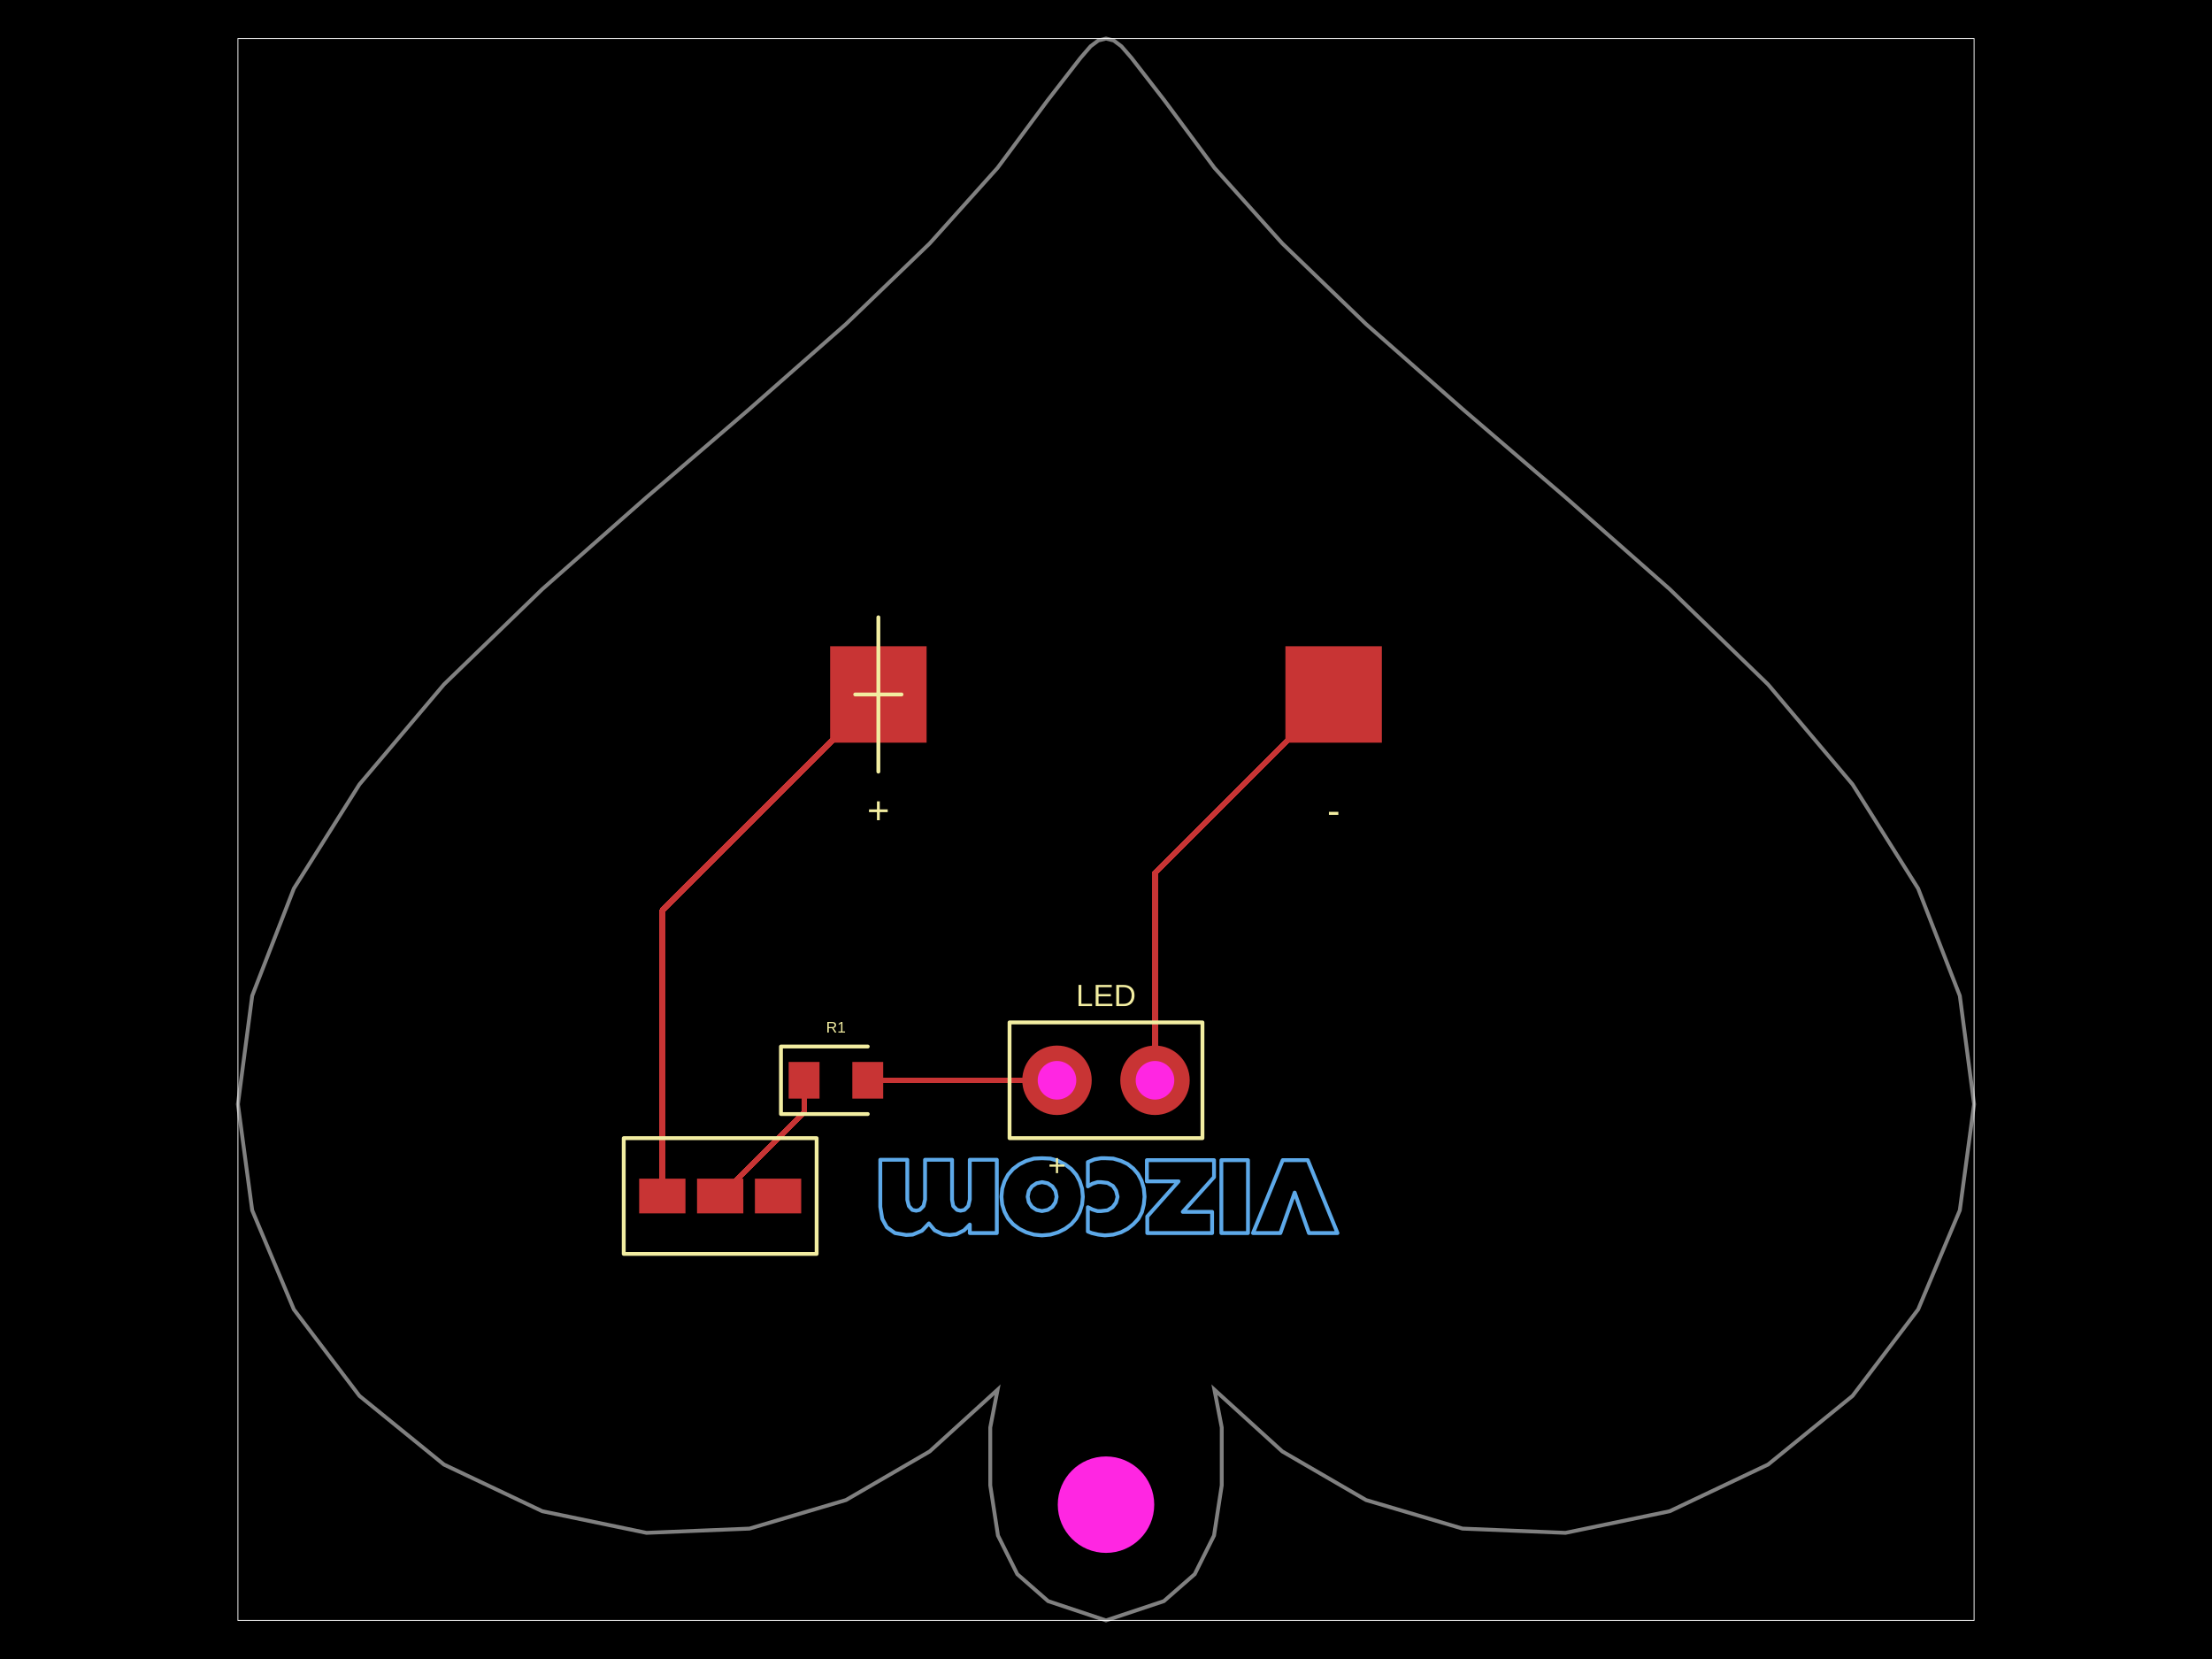
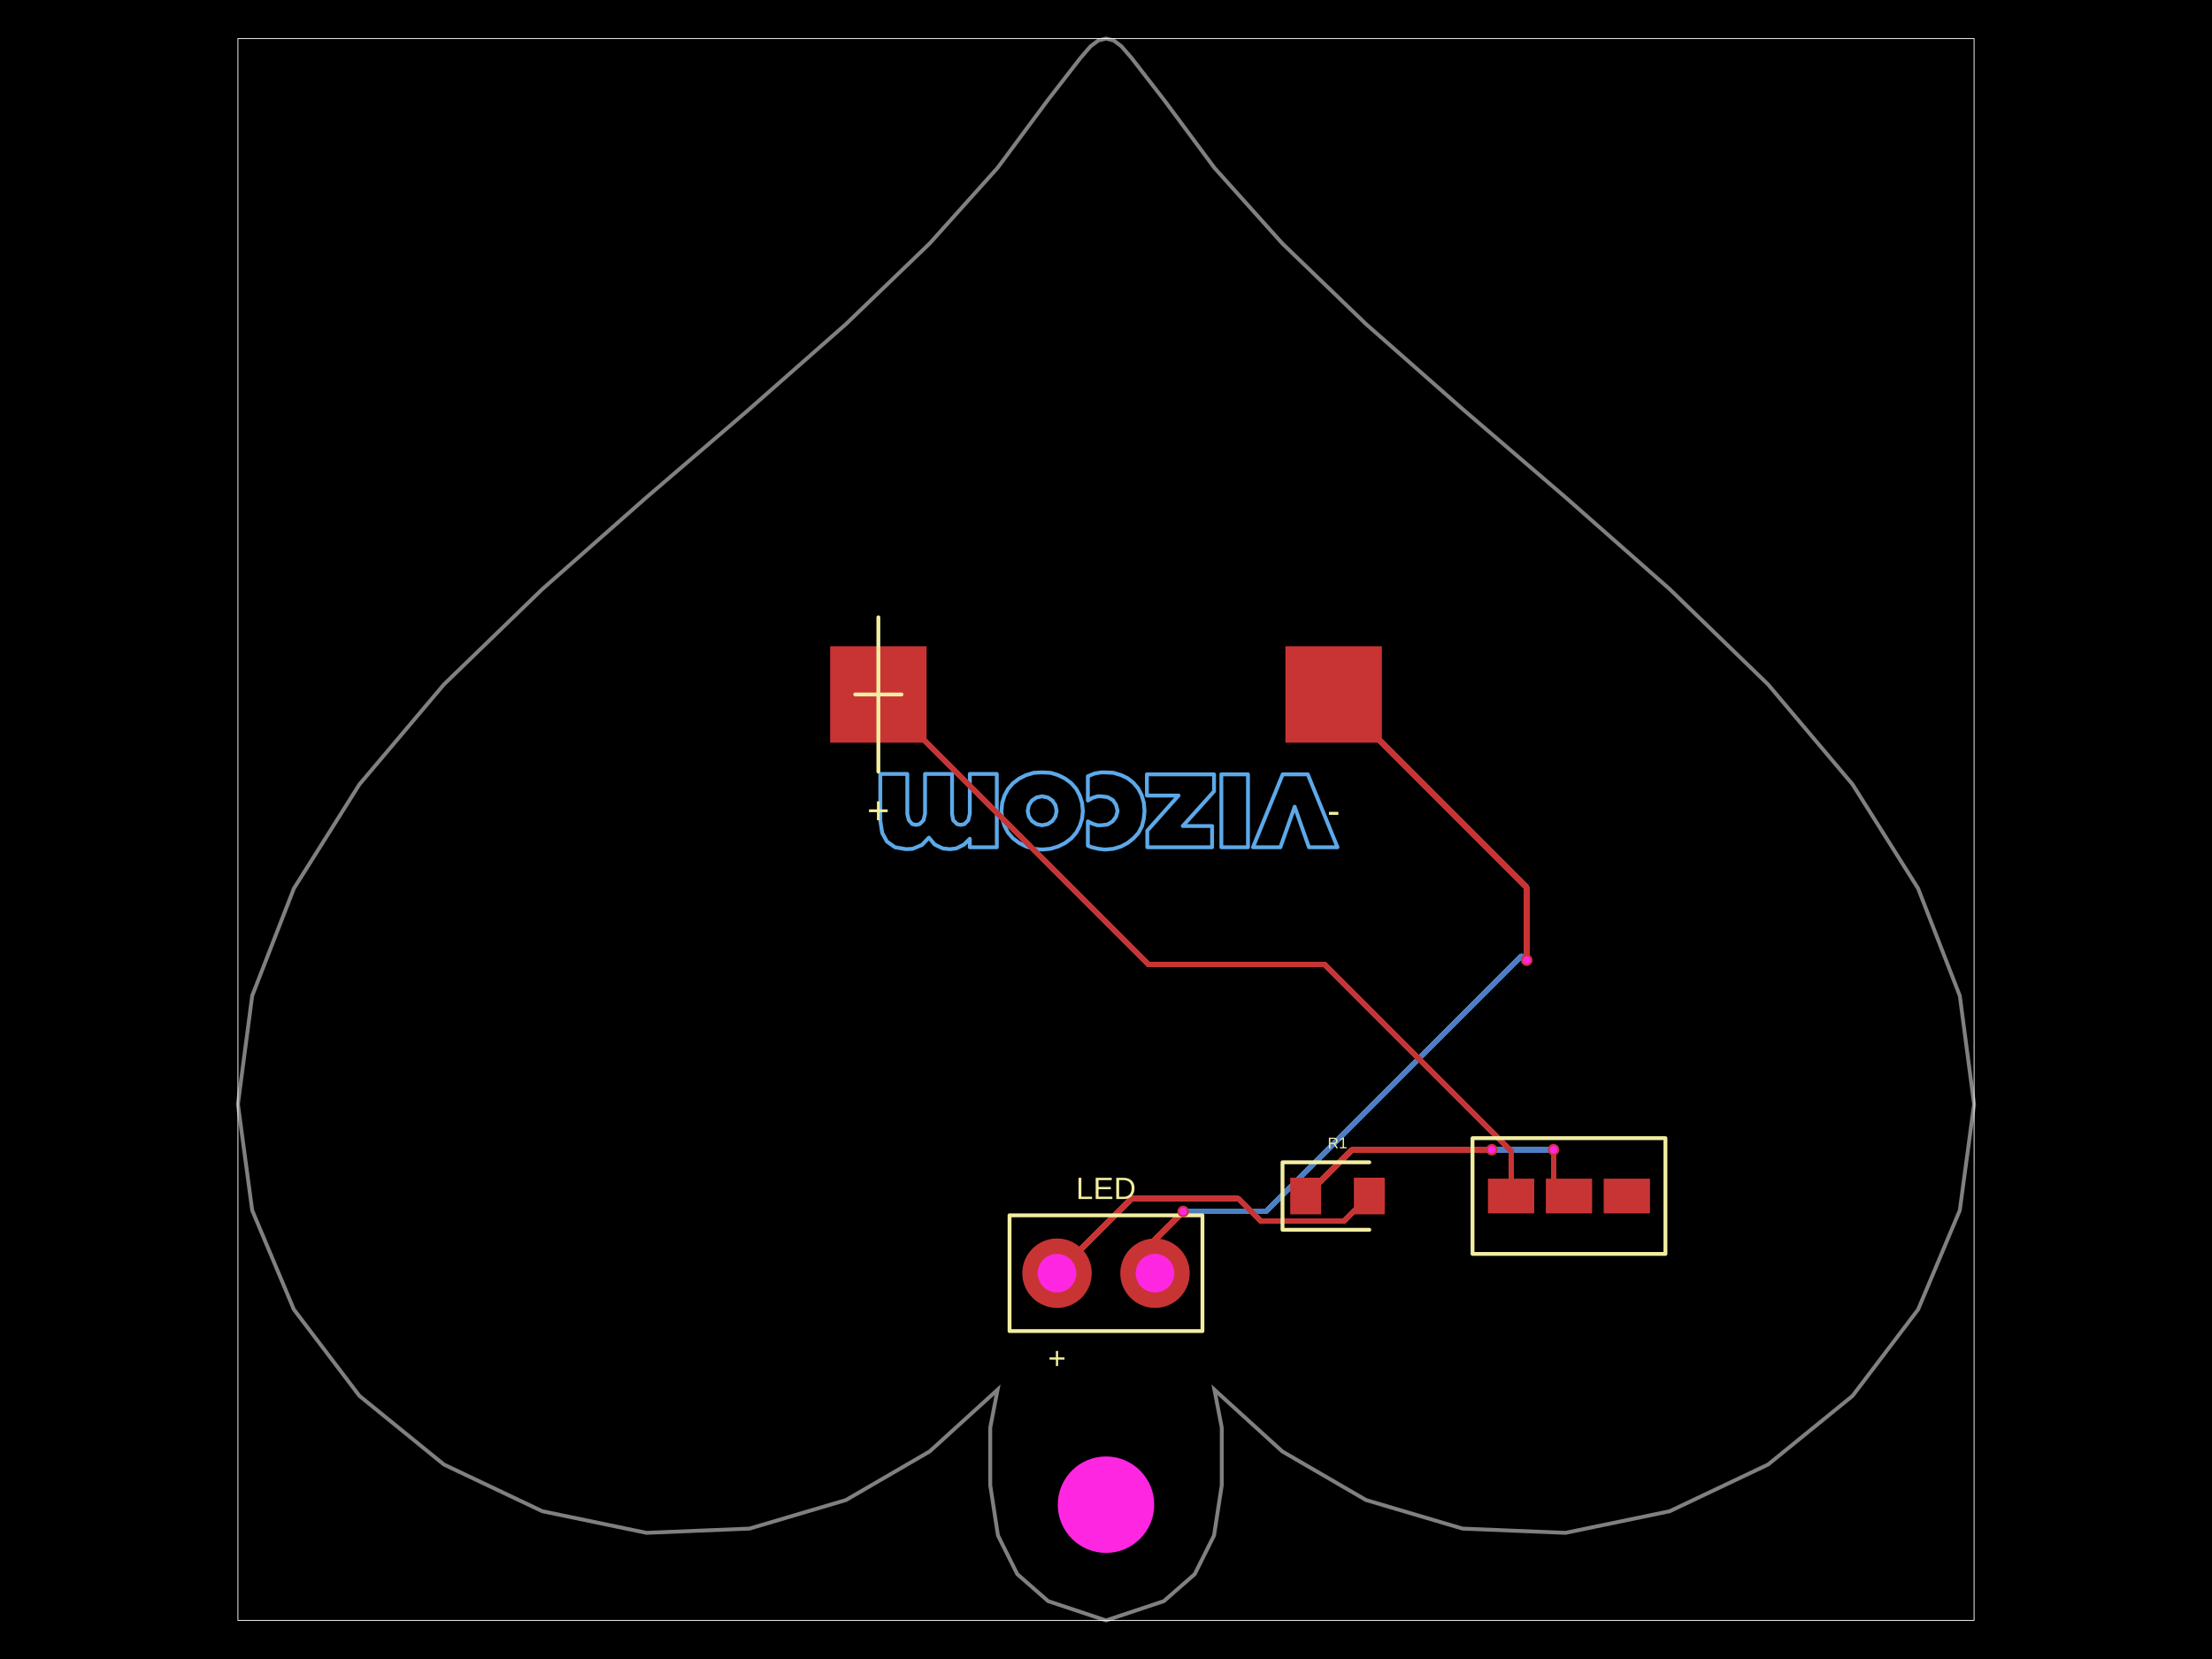
<svg xmlns="http://www.w3.org/2000/svg" width="800" height="600" data-software-used-string="@tscircuit/core@0.0.1112">
  <style />
  <rect class="boundary" x="0" y="0" fill="#000" width="800" height="600" data-type="pcb_background" data-pcb-layer="global" />
  <rect class="pcb-boundary" fill="none" stroke="#fff" stroke-width="0.3" x="86.047" y="13.953" width="627.907" height="572.093" data-type="pcb_boundary" data-pcb-layer="global" />
  <path class="pcb-board" d="M 400 586.047 L 420.93 579.07 L 432.093 569.302 L 439.07 555.349 L 441.86 537.209 L 441.86 516.279 L 439.209 502.605 L 463.767 524.93 L 494.047 542.512 L 528.93 552.837 L 566.186 554.372 L 603.86 546.558 L 639.442 529.674 L 670 504.837 L 693.721 473.581 L 708.791 437.721 L 713.953 399.349 L 708.791 360.14 L 693.721 321.349 L 670 283.674 L 639.442 247.535 L 603.86 213.07 L 566.186 179.86 L 528.93 147.907 L 494.047 117.209 L 463.767 88.047 L 439.209 60.698 L 421.209 36.419 L 409.209 20.93 L 405.581 16.744 L 402.791 14.651 L 400 13.953 L 397.209 14.651 L 394.419 16.744 L 390.791 20.93 L 378.791 36.419 L 360.791 60.698 L 336.233 88.047 L 305.953 117.209 L 271.07 147.907 L 233.814 179.86 L 196.14 213.07 L 160.558 247.535 L 130 283.674 L 106.279 321.349 L 91.209 360.14 L 86.047 399.349 L 91.209 437.721 L 106.279 473.581 L 130 504.837 L 160.558 529.674 L 196.14 546.558 L 233.814 554.372 L 271.07 552.837 L 305.953 542.512 L 336.233 524.93 L 360.791 502.605 L 358.14 516.279 L 358.14 537.209 L 360.93 555.349 L 367.907 569.302 L 379.07 579.07 Z" fill="none" stroke="rgba(255, 255, 255, 0.5)" stroke-width="1.395" data-type="pcb_board" data-pcb-layer="board" />
-   <path class="pcb-silkscreen pcb-silkscreen-bottom" d="M 472.977 419.581 L 483.721 445.953 L 473.395 445.953 L 468.233 431.302 L 463.07 445.953 L 453.163 445.953 L 463.907 419.581 L 472.977 419.581 Z" fill="none" stroke="#5da9e9" stroke-width="1.395" stroke-linecap="round" stroke-linejoin="round" data-pcb-component-id="null" data-pcb-silkscreen-path-id="pcb_silkscreen_path_5" data-type="pcb_silkscreen_path" data-pcb-layer="bottom" />
-   <path class="pcb-silkscreen pcb-silkscreen-bottom" d="M 441.721 419.581 L 451.349 419.581 L 451.349 445.953 L 441.721 445.953 L 441.721 419.581 Z" fill="none" stroke="#5da9e9" stroke-width="1.395" stroke-linecap="round" stroke-linejoin="round" data-pcb-component-id="null" data-pcb-silkscreen-path-id="pcb_silkscreen_path_6" data-type="pcb_silkscreen_path" data-pcb-layer="bottom" />
-   <path class="pcb-silkscreen pcb-silkscreen-bottom" d="M 414.93 445.953 L 414.93 439.953 L 426.233 427.256 L 414.791 427.256 L 414.791 419.581 L 439.07 419.581 L 439.07 425.721 L 427.767 438.279 L 438.372 438.279 L 438.372 445.953 L 414.93 445.953 Z" fill="none" stroke="#5da9e9" stroke-width="1.395" stroke-linecap="round" stroke-linejoin="round" data-pcb-component-id="null" data-pcb-silkscreen-path-id="pcb_silkscreen_path_7" data-type="pcb_silkscreen_path" data-pcb-layer="bottom" />
-   <path class="pcb-silkscreen pcb-silkscreen-bottom" d="M 413.953 432.837 L 413.674 435.628 L 412.977 438.419 L 411.721 440.791 L 409.907 442.744 L 407.814 444.419 L 405.442 445.674 L 402.651 446.512 L 399.581 446.791 L 397.209 446.512 L 394.837 445.953 L 393.442 445.395 L 393.442 436.605 L 395.116 437.442 L 396.93 438 L 398.186 438 L 400.558 437.721 L 402.372 436.605 L 403.628 434.93 L 404.186 432.837 L 403.628 430.605 L 402.512 428.93 L 400.558 427.814 L 398.186 427.535 L 396.93 427.535 L 395.116 428.093 L 393.442 429.07 L 393.442 420.279 L 395.814 419.302 L 398.186 418.884 L 399.721 418.884 L 402.651 419.023 L 405.442 419.86 L 407.814 420.977 L 409.907 422.651 L 411.581 424.605 L 412.837 426.977 L 413.674 429.767 L 413.953 432.837 Z" fill="none" stroke="#5da9e9" stroke-width="1.395" stroke-linecap="round" stroke-linejoin="round" data-pcb-component-id="null" data-pcb-silkscreen-path-id="pcb_silkscreen_path_8" data-type="pcb_silkscreen_path" data-pcb-layer="bottom" />
-   <path class="pcb-silkscreen pcb-silkscreen-bottom" d="M 376.837 446.791 L 373.907 446.512 L 371.116 445.674 L 368.605 444.419 L 366.372 442.744 L 364.558 440.651 L 363.302 438.279 L 362.465 435.628 L 362.186 432.837 L 362.465 429.907 L 363.302 427.256 L 364.558 424.884 L 366.372 422.791 L 368.605 421.116 L 371.116 419.86 L 373.907 419.023 L 376.837 418.884 L 379.907 419.023 L 382.698 419.86 L 385.209 421.116 L 387.442 422.791 L 389.256 424.884 L 390.512 427.256 L 391.349 429.907 L 391.628 432.837 L 391.349 435.628 L 390.512 438.279 L 389.256 440.651 L 387.442 442.744 L 385.209 444.419 L 382.698 445.674 L 379.907 446.512 L 376.837 446.791 Z" fill="none" stroke="#5da9e9" stroke-width="1.395" stroke-linecap="round" stroke-linejoin="round" data-pcb-component-id="null" data-pcb-silkscreen-path-id="pcb_silkscreen_path_9" data-type="pcb_silkscreen_path" data-pcb-layer="bottom" />
-   <path class="pcb-silkscreen pcb-silkscreen-bottom" d="M 376.837 438 L 378.93 437.581 L 380.605 436.465 L 381.721 434.791 L 382.14 432.837 L 381.721 430.744 L 380.605 429.07 L 378.93 427.953 L 376.837 427.535 L 374.884 427.953 L 373.209 429.07 L 372.093 430.744 L 371.674 432.837 L 372.093 434.791 L 373.209 436.465 L 374.884 437.581 L 376.837 438 Z" fill="none" stroke="#5da9e9" stroke-width="1.395" stroke-linecap="round" stroke-linejoin="round" data-pcb-component-id="null" data-pcb-silkscreen-path-id="pcb_silkscreen_path_10" data-type="pcb_silkscreen_path" data-pcb-layer="bottom" />
-   <path class="pcb-silkscreen pcb-silkscreen-bottom" d="M 350.744 433.814 L 350.744 419.442 L 360.512 419.442 L 360.512 445.953 L 350.744 445.953 L 350.744 442.884 L 348.651 444.977 L 345.86 446.372 L 343.488 446.651 L 340.977 446.372 L 338.047 444.977 L 335.953 442.465 L 333.442 445.116 L 330.093 446.512 L 327.721 446.651 L 323.674 445.953 L 320.744 443.86 L 319.07 440.791 L 318.372 436.465 L 318.372 419.442 L 328.14 419.442 L 328.14 433.953 L 328.698 436.186 L 329.953 437.581 L 331.349 437.86 L 332.605 437.581 L 334 436.186 L 334.558 433.814 L 334.558 419.442 L 344.326 419.442 L 344.326 433.953 L 344.744 436.186 L 346.14 437.581 L 347.395 437.86 L 348.791 437.581 L 350.186 436.186 L 350.744 433.814 Z" fill="none" stroke="#5da9e9" stroke-width="1.395" stroke-linecap="round" stroke-linejoin="round" data-pcb-component-id="null" data-pcb-silkscreen-path-id="pcb_silkscreen_path_11" data-type="pcb_silkscreen_path" data-pcb-layer="bottom" />
+   <path class="pcb-trace" stroke="rgb(77, 127, 196)" fill="none" d="M 539.535 415.814 L 539.535 415.814" stroke-width="2.093" stroke-linecap="round" stroke-linejoin="round" shape-rendering="crispEdges" data-type="pcb_trace" data-pcb-layer="bottom" />
+   <path class="pcb-trace" stroke="rgb(77, 127, 196)" fill="none" d="M 539.535 415.814 L 560.452 415.814" stroke-width="2.093" stroke-linecap="round" stroke-linejoin="round" shape-rendering="crispEdges" data-type="pcb_trace" data-pcb-layer="bottom" />
+   <path class="pcb-trace" stroke="rgb(77, 127, 196)" fill="none" d="M 560.452 415.814 L 560.452 415.814" stroke-width="2.093" stroke-linecap="round" stroke-linejoin="round" shape-rendering="crispEdges" data-type="pcb_trace" data-pcb-layer="bottom" />
+   <path class="pcb-trace" stroke="rgb(77, 127, 196)" fill="none" d="M 560.452 415.814 L 561.86 415.814" stroke-width="2.093" stroke-linecap="round" stroke-linejoin="round" shape-rendering="crispEdges" data-type="pcb_trace" data-pcb-layer="bottom" />
+   <path class="pcb-trace" stroke="rgb(77, 127, 196)" fill="none" d="M 561.86 415.814 L 561.86 415.814" stroke-width="2.093" stroke-linecap="round" stroke-linejoin="round" shape-rendering="crispEdges" data-type="pcb_trace" data-pcb-layer="bottom" />
+   <path class="pcb-trace" stroke="rgb(77, 127, 196)" fill="none" d="M 427.907 438.14 L 427.907 438.14" stroke-width="2.093" stroke-linecap="round" stroke-linejoin="round" shape-rendering="crispEdges" data-type="pcb_trace" data-pcb-layer="bottom" />
+   <path class="pcb-trace" stroke="rgb(77, 127, 196)" fill="none" d="M 427.907 438.14 L 457.818 438.14" stroke-width="2.093" stroke-linecap="round" stroke-linejoin="round" shape-rendering="crispEdges" data-type="pcb_trace" data-pcb-layer="bottom" />
+   <path class="pcb-trace" stroke="rgb(77, 127, 196)" fill="none" d="M 457.818 438.14 L 550.125 345.833" stroke-width="2.093" stroke-linecap="round" stroke-linejoin="round" shape-rendering="crispEdges" data-type="pcb_trace" data-pcb-layer="bottom" />
+   <path class="pcb-trace" stroke="rgb(77, 127, 196)" fill="none" d="M 550.125 345.833 L 552.163 347.267" stroke-width="2.093" stroke-linecap="round" stroke-linejoin="round" shape-rendering="crispEdges" data-type="pcb_trace" data-pcb-layer="bottom" />
+   <path class="pcb-trace" stroke="rgb(77, 127, 196)" fill="none" d="M 552.163 347.267 L 552.163 347.267" stroke-width="2.093" stroke-linecap="round" stroke-linejoin="round" shape-rendering="crispEdges" data-type="pcb_trace" data-pcb-layer="bottom" />
+   <path class="pcb-silkscreen pcb-silkscreen-bottom" d="M 472.977 280.047 L 483.721 306.419 L 473.395 306.419 L 468.233 291.767 L 463.07 306.419 L 453.163 306.419 L 463.907 280.047 L 472.977 280.047 Z" fill="none" stroke="#5da9e9" stroke-width="1.395" stroke-linecap="round" stroke-linejoin="round" data-pcb-component-id="null" data-pcb-silkscreen-path-id="pcb_silkscreen_path_5" data-type="pcb_silkscreen_path" data-pcb-layer="bottom" />
+   <path class="pcb-silkscreen pcb-silkscreen-bottom" d="M 441.721 280.047 L 451.349 280.047 L 451.349 306.419 L 441.721 306.419 L 441.721 280.047 Z" fill="none" stroke="#5da9e9" stroke-width="1.395" stroke-linecap="round" stroke-linejoin="round" data-pcb-component-id="null" data-pcb-silkscreen-path-id="pcb_silkscreen_path_6" data-type="pcb_silkscreen_path" data-pcb-layer="bottom" />
+   <path class="pcb-silkscreen pcb-silkscreen-bottom" d="M 414.93 306.419 L 414.93 300.419 L 426.233 287.721 L 414.791 287.721 L 414.791 280.047 L 439.07 280.047 L 439.07 286.186 L 427.767 298.744 L 438.372 298.744 L 438.372 306.419 L 414.93 306.419 Z" fill="none" stroke="#5da9e9" stroke-width="1.395" stroke-linecap="round" stroke-linejoin="round" data-pcb-component-id="null" data-pcb-silkscreen-path-id="pcb_silkscreen_path_7" data-type="pcb_silkscreen_path" data-pcb-layer="bottom" />
+   <path class="pcb-silkscreen pcb-silkscreen-bottom" d="M 413.953 293.302 L 413.674 296.093 L 412.977 298.884 L 411.721 301.256 L 409.907 303.209 L 407.814 304.884 L 405.442 306.14 L 402.651 306.977 L 399.581 307.256 L 397.209 306.977 L 394.837 306.419 L 393.442 305.86 L 393.442 297.07 L 395.116 297.907 L 396.93 298.465 L 398.186 298.465 L 400.558 298.186 L 402.372 297.07 L 403.628 295.395 L 404.186 293.302 L 403.628 291.07 L 402.512 289.395 L 400.558 288.279 L 398.186 288 L 396.93 288 L 395.116 288.558 L 393.442 289.535 L 393.442 280.744 L 395.814 279.767 L 398.186 279.349 L 399.721 279.349 L 402.651 279.488 L 405.442 280.326 L 407.814 281.442 L 409.907 283.116 L 411.581 285.07 L 412.837 287.442 L 413.674 290.233 L 413.953 293.302 Z" fill="none" stroke="#5da9e9" stroke-width="1.395" stroke-linecap="round" stroke-linejoin="round" data-pcb-component-id="null" data-pcb-silkscreen-path-id="pcb_silkscreen_path_8" data-type="pcb_silkscreen_path" data-pcb-layer="bottom" />
+   <path class="pcb-silkscreen pcb-silkscreen-bottom" d="M 376.837 307.256 L 373.907 306.977 L 371.116 306.14 L 368.605 304.884 L 366.372 303.209 L 364.558 301.116 L 363.302 298.744 L 362.465 296.093 L 362.186 293.302 L 362.465 290.372 L 363.302 287.721 L 364.558 285.349 L 366.372 283.256 L 368.605 281.581 L 371.116 280.326 L 373.907 279.488 L 376.837 279.349 L 379.907 279.488 L 382.698 280.326 L 385.209 281.581 L 387.442 283.256 L 389.256 285.349 L 390.512 287.721 L 391.349 290.372 L 391.628 293.302 L 391.349 296.093 L 390.512 298.744 L 389.256 301.116 L 387.442 303.209 L 385.209 304.884 L 382.698 306.14 L 379.907 306.977 L 376.837 307.256 Z" fill="none" stroke="#5da9e9" stroke-width="1.395" stroke-linecap="round" stroke-linejoin="round" data-pcb-component-id="null" data-pcb-silkscreen-path-id="pcb_silkscreen_path_9" data-type="pcb_silkscreen_path" data-pcb-layer="bottom" />
+   <path class="pcb-silkscreen pcb-silkscreen-bottom" d="M 376.837 298.465 L 378.93 298.047 L 380.605 296.93 L 381.721 295.256 L 382.14 293.302 L 381.721 291.209 L 380.605 289.535 L 378.93 288.419 L 376.837 288 L 374.884 288.419 L 373.209 289.535 L 372.093 291.209 L 371.674 293.302 L 372.093 295.256 L 373.209 296.93 L 374.884 298.047 L 376.837 298.465 Z" fill="none" stroke="#5da9e9" stroke-width="1.395" stroke-linecap="round" stroke-linejoin="round" data-pcb-component-id="null" data-pcb-silkscreen-path-id="pcb_silkscreen_path_10" data-type="pcb_silkscreen_path" data-pcb-layer="bottom" />
+   <path class="pcb-silkscreen pcb-silkscreen-bottom" d="M 350.744 294.279 L 350.744 279.907 L 360.512 279.907 L 360.512 306.419 L 350.744 306.419 L 350.744 303.349 L 348.651 305.442 L 345.86 306.837 L 343.488 307.116 L 340.977 306.837 L 338.047 305.442 L 335.953 302.93 L 333.442 305.581 L 330.093 306.977 L 327.721 307.116 L 323.674 306.419 L 320.744 304.326 L 319.07 301.256 L 318.372 296.93 L 318.372 279.907 L 328.14 279.907 L 328.14 294.419 L 328.698 296.651 L 329.953 298.047 L 331.349 298.326 L 332.605 298.047 L 334 296.651 L 334.558 294.279 L 334.558 279.907 L 344.326 279.907 L 344.326 294.419 L 344.744 296.651 L 346.14 298.047 L 347.395 298.326 L 348.791 298.047 L 350.186 296.651 L 350.744 294.279 Z" fill="none" stroke="#5da9e9" stroke-width="1.395" stroke-linecap="round" stroke-linejoin="round" data-pcb-component-id="null" data-pcb-silkscreen-path-id="pcb_silkscreen_path_11" data-type="pcb_silkscreen_path" data-pcb-layer="bottom" />
  <rect class="pcb-pad" fill="rgb(200, 52, 52)" x="300.233" y="233.721" width="34.884" height="34.884" data-type="pcb_smtpad" data-pcb-layer="top" />
  <rect class="pcb-pad" fill="rgb(200, 52, 52)" x="464.884" y="233.721" width="34.884" height="34.884" data-type="pcb_smtpad" data-pcb-layer="top" />
-   <rect class="pcb-pad" fill="rgb(200, 52, 52)" x="231.163" y="426.279" width="16.744" height="12.558" data-type="pcb_smtpad" data-pcb-layer="top" />
-   <rect class="pcb-pad" fill="rgb(200, 52, 52)" x="252.093" y="426.279" width="16.744" height="12.558" data-type="pcb_smtpad" data-pcb-layer="top" />
-   <rect class="pcb-pad" fill="rgb(200, 52, 52)" x="273.023" y="426.279" width="16.744" height="12.558" data-type="pcb_smtpad" data-pcb-layer="top" />
-   <rect class="pcb-pad" fill="rgb(200, 52, 52)" x="285.233" y="384.07" width="11.163" height="13.256" data-type="pcb_smtpad" data-pcb-layer="top" />
-   <rect class="pcb-pad" fill="rgb(200, 52, 52)" x="308.256" y="384.07" width="11.163" height="13.256" data-type="pcb_smtpad" data-pcb-layer="top" />
-   <path class="pcb-trace" stroke="rgb(200, 52, 52)" fill="none" d="M 382.279 390.698 L 313.837 390.698" stroke-width="2.093" stroke-linecap="round" stroke-linejoin="round" shape-rendering="crispEdges" data-type="pcb_trace" data-pcb-layer="top" />
-   <path class="pcb-trace" stroke="rgb(200, 52, 52)" fill="none" d="M 313.837 390.698 L 313.837 390.698" stroke-width="2.093" stroke-linecap="round" stroke-linejoin="round" shape-rendering="crispEdges" data-type="pcb_trace" data-pcb-layer="top" />
-   <path class="pcb-trace" stroke="rgb(200, 52, 52)" fill="none" d="M 290.814 390.698 L 290.814 402.209" stroke-width="2.093" stroke-linecap="round" stroke-linejoin="round" shape-rendering="crispEdges" data-type="pcb_trace" data-pcb-layer="top" />
-   <path class="pcb-trace" stroke="rgb(200, 52, 52)" fill="none" d="M 290.814 402.209 L 260.465 432.558" stroke-width="2.093" stroke-linecap="round" stroke-linejoin="round" shape-rendering="crispEdges" data-type="pcb_trace" data-pcb-layer="top" />
-   <path class="pcb-trace" stroke="rgb(200, 52, 52)" fill="none" d="M 417.721 390.698 L 417.721 315.767" stroke-width="2.093" stroke-linecap="round" stroke-linejoin="round" shape-rendering="crispEdges" data-type="pcb_trace" data-pcb-layer="top" />
-   <path class="pcb-trace" stroke="rgb(200, 52, 52)" fill="none" d="M 417.721 315.767 L 482.326 251.163" stroke-width="2.093" stroke-linecap="round" stroke-linejoin="round" shape-rendering="crispEdges" data-type="pcb_trace" data-pcb-layer="top" />
-   <path class="pcb-trace" stroke="rgb(200, 52, 52)" fill="none" d="M 239.535 432.558 L 239.535 329.302" stroke-width="2.093" stroke-linecap="round" stroke-linejoin="round" shape-rendering="crispEdges" data-type="pcb_trace" data-pcb-layer="top" />
-   <path class="pcb-trace" stroke="rgb(200, 52, 52)" fill="none" d="M 239.535 329.302 L 317.674 251.163" stroke-width="2.093" stroke-linecap="round" stroke-linejoin="round" shape-rendering="crispEdges" data-type="pcb_trace" data-pcb-layer="top" />
+   <rect class="pcb-pad" fill="rgb(200, 52, 52)" x="538.14" y="426.279" width="16.744" height="12.558" data-type="pcb_smtpad" data-pcb-layer="top" />
+   <rect class="pcb-pad" fill="rgb(200, 52, 52)" x="559.07" y="426.279" width="16.744" height="12.558" data-type="pcb_smtpad" data-pcb-layer="top" />
+   <rect class="pcb-pad" fill="rgb(200, 52, 52)" x="580" y="426.279" width="16.744" height="12.558" data-type="pcb_smtpad" data-pcb-layer="top" />
+   <rect class="pcb-pad" fill="rgb(200, 52, 52)" x="466.628" y="425.93" width="11.163" height="13.256" data-type="pcb_smtpad" data-pcb-layer="top" />
+   <rect class="pcb-pad" fill="rgb(200, 52, 52)" x="489.651" y="425.93" width="11.163" height="13.256" data-type="pcb_smtpad" data-pcb-layer="top" />
+   <path class="pcb-trace" stroke="rgb(200, 52, 52)" fill="none" d="M 382.279 460.465 L 409.239 433.505" stroke-width="2.093" stroke-linecap="round" stroke-linejoin="round" shape-rendering="crispEdges" data-type="pcb_trace" data-pcb-layer="top" />
+   <path class="pcb-trace" stroke="rgb(200, 52, 52)" fill="none" d="M 409.239 433.505 L 447.855 433.505" stroke-width="2.093" stroke-linecap="round" stroke-linejoin="round" shape-rendering="crispEdges" data-type="pcb_trace" data-pcb-layer="top" />
+   <path class="pcb-trace" stroke="rgb(200, 52, 52)" fill="none" d="M 447.855 433.505 L 456.015 441.666" stroke-width="2.093" stroke-linecap="round" stroke-linejoin="round" shape-rendering="crispEdges" data-type="pcb_trace" data-pcb-layer="top" />
+   <path class="pcb-trace" stroke="rgb(200, 52, 52)" fill="none" d="M 456.015 441.666 L 486.125 441.666" stroke-width="2.093" stroke-linecap="round" stroke-linejoin="round" shape-rendering="crispEdges" data-type="pcb_trace" data-pcb-layer="top" />
+   <path class="pcb-trace" stroke="rgb(200, 52, 52)" fill="none" d="M 486.125 441.666 L 486.125 441.666" stroke-width="2.093" stroke-linecap="round" stroke-linejoin="round" shape-rendering="crispEdges" data-type="pcb_trace" data-pcb-layer="top" />
+   <path class="pcb-trace" stroke="rgb(200, 52, 52)" fill="none" d="M 486.125 441.666 L 495.233 432.558" stroke-width="2.093" stroke-linecap="round" stroke-linejoin="round" shape-rendering="crispEdges" data-type="pcb_trace" data-pcb-layer="top" />
+   <path class="pcb-trace" stroke="rgb(200, 52, 52)" fill="none" d="M 472.209 432.558 L 488.953 415.814" stroke-width="2.093" stroke-linecap="round" stroke-linejoin="round" shape-rendering="crispEdges" data-type="pcb_trace" data-pcb-layer="top" />
+   <path class="pcb-trace" stroke="rgb(200, 52, 52)" fill="none" d="M 488.953 415.814 L 538.528 415.814" stroke-width="2.093" stroke-linecap="round" stroke-linejoin="round" shape-rendering="crispEdges" data-type="pcb_trace" data-pcb-layer="top" />
+   <path class="pcb-trace" stroke="rgb(200, 52, 52)" fill="none" d="M 538.528 415.814 L 539.535 415.814" stroke-width="2.093" stroke-linecap="round" stroke-linejoin="round" shape-rendering="crispEdges" data-type="pcb_trace" data-pcb-layer="top" />
+   <path class="pcb-trace" stroke="rgb(200, 52, 52)" fill="none" d="M 539.535 415.814 L 539.535 415.814" stroke-width="2.093" stroke-linecap="round" stroke-linejoin="round" shape-rendering="crispEdges" data-type="pcb_trace" data-pcb-layer="top" />
+   <path class="pcb-trace" stroke="rgb(200, 52, 52)" fill="none" d="M 561.86 415.814 L 561.86 415.814" stroke-width="2.093" stroke-linecap="round" stroke-linejoin="round" shape-rendering="crispEdges" data-type="pcb_trace" data-pcb-layer="top" />
+   <path class="pcb-trace" stroke="rgb(200, 52, 52)" fill="none" d="M 561.86 415.814 L 561.86 426.977" stroke-width="2.093" stroke-linecap="round" stroke-linejoin="round" shape-rendering="crispEdges" data-type="pcb_trace" data-pcb-layer="top" />
+   <path class="pcb-trace" stroke="rgb(200, 52, 52)" fill="none" d="M 561.86 426.977 L 567.442 432.558" stroke-width="2.093" stroke-linecap="round" stroke-linejoin="round" shape-rendering="crispEdges" data-type="pcb_trace" data-pcb-layer="top" />
+   <path class="pcb-trace" stroke="rgb(200, 52, 52)" fill="none" d="M 417.721 460.465 L 417.721 448.326" stroke-width="2.093" stroke-linecap="round" stroke-linejoin="round" shape-rendering="crispEdges" data-type="pcb_trace" data-pcb-layer="top" />
+   <path class="pcb-trace" stroke="rgb(200, 52, 52)" fill="none" d="M 417.721 448.326 L 426.403 439.644" stroke-width="2.093" stroke-linecap="round" stroke-linejoin="round" shape-rendering="crispEdges" data-type="pcb_trace" data-pcb-layer="top" />
+   <path class="pcb-trace" stroke="rgb(200, 52, 52)" fill="none" d="M 426.403 439.644 L 427.907 438.14" stroke-width="2.093" stroke-linecap="round" stroke-linejoin="round" shape-rendering="crispEdges" data-type="pcb_trace" data-pcb-layer="top" />
+   <path class="pcb-trace" stroke="rgb(200, 52, 52)" fill="none" d="M 427.907 438.14 L 427.907 438.14" stroke-width="2.093" stroke-linecap="round" stroke-linejoin="round" shape-rendering="crispEdges" data-type="pcb_trace" data-pcb-layer="top" />
+   <path class="pcb-trace" stroke="rgb(200, 52, 52)" fill="none" d="M 552.163 347.267 L 552.163 347.267" stroke-width="2.093" stroke-linecap="round" stroke-linejoin="round" shape-rendering="crispEdges" data-type="pcb_trace" data-pcb-layer="top" />
+   <path class="pcb-trace" stroke="rgb(200, 52, 52)" fill="none" d="M 552.163 347.267 L 552.163 321" stroke-width="2.093" stroke-linecap="round" stroke-linejoin="round" shape-rendering="crispEdges" data-type="pcb_trace" data-pcb-layer="top" />
+   <path class="pcb-trace" stroke="rgb(200, 52, 52)" fill="none" d="M 552.163 321 L 482.326 251.163" stroke-width="2.093" stroke-linecap="round" stroke-linejoin="round" shape-rendering="crispEdges" data-type="pcb_trace" data-pcb-layer="top" />
+   <path class="pcb-trace" stroke="rgb(200, 52, 52)" fill="none" d="M 546.512 432.558 L 546.512 416.206" stroke-width="2.093" stroke-linecap="round" stroke-linejoin="round" shape-rendering="crispEdges" data-type="pcb_trace" data-pcb-layer="top" />
+   <path class="pcb-trace" stroke="rgb(200, 52, 52)" fill="none" d="M 546.512 416.206 L 479.143 348.837" stroke-width="2.093" stroke-linecap="round" stroke-linejoin="round" shape-rendering="crispEdges" data-type="pcb_trace" data-pcb-layer="top" />
+   <path class="pcb-trace" stroke="rgb(200, 52, 52)" fill="none" d="M 479.143 348.837 L 415.349 348.837" stroke-width="2.093" stroke-linecap="round" stroke-linejoin="round" shape-rendering="crispEdges" data-type="pcb_trace" data-pcb-layer="top" />
+   <path class="pcb-trace" stroke="rgb(200, 52, 52)" fill="none" d="M 415.349 348.837 L 317.674 251.163" stroke-width="2.093" stroke-linecap="round" stroke-linejoin="round" shape-rendering="crispEdges" data-type="pcb_trace" data-pcb-layer="top" />
  <path class="pcb-silkscreen pcb-silkscreen-top" d="M 317.674 279.07 L 317.674 223.256" fill="none" stroke="#f2eda1" stroke-width="1.395" stroke-linecap="round" stroke-linejoin="round" data-pcb-component-id="pcb_component_0" data-pcb-silkscreen-path-id="pcb_silkscreen_path_0" data-type="pcb_silkscreen_path" data-pcb-layer="top" />
  <path class="pcb-silkscreen pcb-silkscreen-top" d="M 309.302 251.163 L 326.047 251.163" fill="none" stroke="#f2eda1" stroke-width="1.395" stroke-linecap="round" stroke-linejoin="round" data-pcb-component-id="pcb_component_0" data-pcb-silkscreen-path-id="pcb_silkscreen_path_1" data-type="pcb_silkscreen_path" data-pcb-layer="top" />
  <text x="0" y="0" dx="0" dy="0" fill="#f2eda1" font-family="Arial, sans-serif" font-size="13.953" text-anchor="middle" dominant-baseline="central" transform="matrix(1,0,0,1,317.6744,293.0233)" class="pcb-silkscreen-text pcb-silkscreen-top" data-pcb-silkscreen-text-id="pcb_component_0" stroke="none" data-type="pcb_silkscreen_text" data-pcb-layer="top">+</text>
  <text x="0" y="0" dx="0" dy="0" fill="#f2eda1" font-family="Arial, sans-serif" font-size="13.953" text-anchor="middle" dominant-baseline="central" transform="matrix(1,0,0,1,482.3256,293.0233)" class="pcb-silkscreen-text pcb-silkscreen-top" data-pcb-silkscreen-text-id="pcb_component_0" stroke="none" data-type="pcb_silkscreen_text" data-pcb-layer="top">-</text>
-   <path class="pcb-silkscreen pcb-silkscreen-top" d="M 225.581 453.488 L 295.349 453.488 L 295.349 411.628 L 225.581 411.628 L 225.581 453.488 Z" fill="none" stroke="#f2eda1" stroke-width="1.395" stroke-linecap="round" stroke-linejoin="round" data-pcb-component-id="pcb_component_1" data-pcb-silkscreen-path-id="pcb_silkscreen_path_2" data-type="pcb_silkscreen_path" data-pcb-layer="top" />
-   <path class="pcb-silkscreen pcb-silkscreen-top" d="M 313.837 378.488 L 282.442 378.488 L 282.442 402.907 L 313.837 402.907" fill="none" stroke="#f2eda1" stroke-width="1.395" stroke-linecap="round" stroke-linejoin="round" data-pcb-component-id="pcb_component_2" data-pcb-silkscreen-path-id="pcb_silkscreen_path_3" data-type="pcb_silkscreen_path" data-pcb-layer="top" />
-   <text x="0" y="0" dx="0" dy="0" fill="#f2eda1" font-family="Arial, sans-serif" font-size="5.581" text-anchor="middle" dominant-baseline="central" transform="matrix(1,0,0,1,302.3256,371.5116)" class="pcb-silkscreen-text pcb-silkscreen-top" data-pcb-silkscreen-text-id="pcb_component_2" stroke="none" data-type="pcb_silkscreen_text" data-pcb-layer="top">R1</text>
-   <path class="pcb-silkscreen pcb-silkscreen-top" d="M 365.116 411.628 L 434.884 411.628 L 434.884 369.767 L 365.116 369.767 L 365.116 411.628 Z" fill="none" stroke="#f2eda1" stroke-width="1.395" stroke-linecap="round" stroke-linejoin="round" data-pcb-component-id="pcb_component_3" data-pcb-silkscreen-path-id="pcb_silkscreen_path_4" data-type="pcb_silkscreen_path" data-pcb-layer="top" />
-   <text x="0" y="0" dx="0" dy="0" fill="#f2eda1" font-family="Arial, sans-serif" font-size="11.163" text-anchor="middle" dominant-baseline="central" transform="matrix(1,0,0,1,382.2791,421.3953)" class="pcb-silkscreen-text pcb-silkscreen-top" data-pcb-silkscreen-text-id="pcb_component_3" stroke="none" data-type="pcb_silkscreen_text" data-pcb-layer="top">+</text>
-   <text x="0" y="0" dx="0" dy="0" fill="#f2eda1" font-family="Arial, sans-serif" font-size="11.163" text-anchor="middle" dominant-baseline="central" transform="matrix(1,0,0,1,400,360)" class="pcb-silkscreen-text pcb-silkscreen-top" data-pcb-silkscreen-text-id="pcb_component_3" stroke="none" data-type="pcb_silkscreen_text" data-pcb-layer="top">LED</text>
+   <path class="pcb-silkscreen pcb-silkscreen-top" d="M 532.558 453.488 L 602.326 453.488 L 602.326 411.628 L 532.558 411.628 L 532.558 453.488 Z" fill="none" stroke="#f2eda1" stroke-width="1.395" stroke-linecap="round" stroke-linejoin="round" data-pcb-component-id="pcb_component_1" data-pcb-silkscreen-path-id="pcb_silkscreen_path_2" data-type="pcb_silkscreen_path" data-pcb-layer="top" />
+   <path class="pcb-silkscreen pcb-silkscreen-top" d="M 495.233 420.349 L 463.837 420.349 L 463.837 444.767 L 495.233 444.767" fill="none" stroke="#f2eda1" stroke-width="1.395" stroke-linecap="round" stroke-linejoin="round" data-pcb-component-id="pcb_component_2" data-pcb-silkscreen-path-id="pcb_silkscreen_path_3" data-type="pcb_silkscreen_path" data-pcb-layer="top" />
+   <text x="0" y="0" dx="0" dy="0" fill="#f2eda1" font-family="Arial, sans-serif" font-size="5.581" text-anchor="middle" dominant-baseline="central" transform="matrix(1,0,0,1,483.7209,413.3721)" class="pcb-silkscreen-text pcb-silkscreen-top" data-pcb-silkscreen-text-id="pcb_component_2" stroke="none" data-type="pcb_silkscreen_text" data-pcb-layer="top">R1</text>
+   <path class="pcb-silkscreen pcb-silkscreen-top" d="M 365.116 481.395 L 434.884 481.395 L 434.884 439.535 L 365.116 439.535 L 365.116 481.395 Z" fill="none" stroke="#f2eda1" stroke-width="1.395" stroke-linecap="round" stroke-linejoin="round" data-pcb-component-id="pcb_component_3" data-pcb-silkscreen-path-id="pcb_silkscreen_path_4" data-type="pcb_silkscreen_path" data-pcb-layer="top" />
+   <text x="0" y="0" dx="0" dy="0" fill="#f2eda1" font-family="Arial, sans-serif" font-size="11.163" text-anchor="middle" dominant-baseline="central" transform="matrix(1,0,0,1,382.2791,491.1628)" class="pcb-silkscreen-text pcb-silkscreen-top" data-pcb-silkscreen-text-id="pcb_component_3" stroke="none" data-type="pcb_silkscreen_text" data-pcb-layer="top">+</text>
+   <text x="0" y="0" dx="0" dy="0" fill="#f2eda1" font-family="Arial, sans-serif" font-size="11.163" text-anchor="middle" dominant-baseline="central" transform="matrix(1,0,0,1,400,429.7674)" class="pcb-silkscreen-text pcb-silkscreen-top" data-pcb-silkscreen-text-id="pcb_component_3" stroke="none" data-type="pcb_silkscreen_text" data-pcb-layer="top">LED</text>
  <g data-type="pcb_plated_hole" data-pcb-layer="through">
-     <circle class="pcb-hole-outer" fill="rgb(200, 52, 52)" cx="382.279" cy="390.698" r="12.558" data-type="pcb_plated_hole" data-pcb-layer="top" />
-     <circle class="pcb-hole-inner" fill="#FF26E2" cx="382.279" cy="390.698" r="6.977" data-type="pcb_plated_hole_drill" data-pcb-layer="drill" />
+     <circle class="pcb-hole-outer" fill="rgb(200, 52, 52)" cx="382.279" cy="460.465" r="12.558" data-type="pcb_plated_hole" data-pcb-layer="top" />
+     <circle class="pcb-hole-inner" fill="#FF26E2" cx="382.279" cy="460.465" r="6.977" data-type="pcb_plated_hole_drill" data-pcb-layer="drill" />
  </g>
  <g data-type="pcb_plated_hole" data-pcb-layer="through">
-     <circle class="pcb-hole-outer" fill="rgb(200, 52, 52)" cx="417.721" cy="390.698" r="12.558" data-type="pcb_plated_hole" data-pcb-layer="top" />
-     <circle class="pcb-hole-inner" fill="#FF26E2" cx="417.721" cy="390.698" r="6.977" data-type="pcb_plated_hole_drill" data-pcb-layer="drill" />
+     <circle class="pcb-hole-outer" fill="rgb(200, 52, 52)" cx="417.721" cy="460.465" r="12.558" data-type="pcb_plated_hole" data-pcb-layer="top" />
+     <circle class="pcb-hole-inner" fill="#FF26E2" cx="417.721" cy="460.465" r="6.977" data-type="pcb_plated_hole_drill" data-pcb-layer="drill" />
+   </g>
+   <g data-type="pcb_via" data-pcb-layer="through">
+     <circle class="pcb-hole-outer" fill="rgb(200, 52, 52)" cx="539.535" cy="415.814" r="2.093" data-type="pcb_via" data-pcb-layer="top" />
+     <circle class="pcb-hole-inner" fill="#FF26E2" cx="539.535" cy="415.814" r="1.395" data-type="pcb_via" data-pcb-layer="drill" />
+   </g>
+   <g data-type="pcb_via" data-pcb-layer="through">
+     <circle class="pcb-hole-outer" fill="rgb(200, 52, 52)" cx="561.86" cy="415.814" r="2.093" data-type="pcb_via" data-pcb-layer="top" />
+     <circle class="pcb-hole-inner" fill="#FF26E2" cx="561.86" cy="415.814" r="1.395" data-type="pcb_via" data-pcb-layer="drill" />
+   </g>
+   <g data-type="pcb_via" data-pcb-layer="through">
+     <circle class="pcb-hole-outer" fill="rgb(200, 52, 52)" cx="427.907" cy="438.14" r="2.093" data-type="pcb_via" data-pcb-layer="top" />
+     <circle class="pcb-hole-inner" fill="#FF26E2" cx="427.907" cy="438.14" r="1.395" data-type="pcb_via" data-pcb-layer="drill" />
+   </g>
+   <g data-type="pcb_via" data-pcb-layer="through">
+     <circle class="pcb-hole-outer" fill="rgb(200, 52, 52)" cx="552.163" cy="347.267" r="2.093" data-type="pcb_via" data-pcb-layer="top" />
+     <circle class="pcb-hole-inner" fill="#FF26E2" cx="552.163" cy="347.267" r="1.395" data-type="pcb_via" data-pcb-layer="drill" />
  </g>
  <circle class="pcb-hole" cx="400" cy="544.186" r="17.442" fill="#FF26E2" data-type="pcb_hole" data-pcb-layer="drill" />
</svg>
